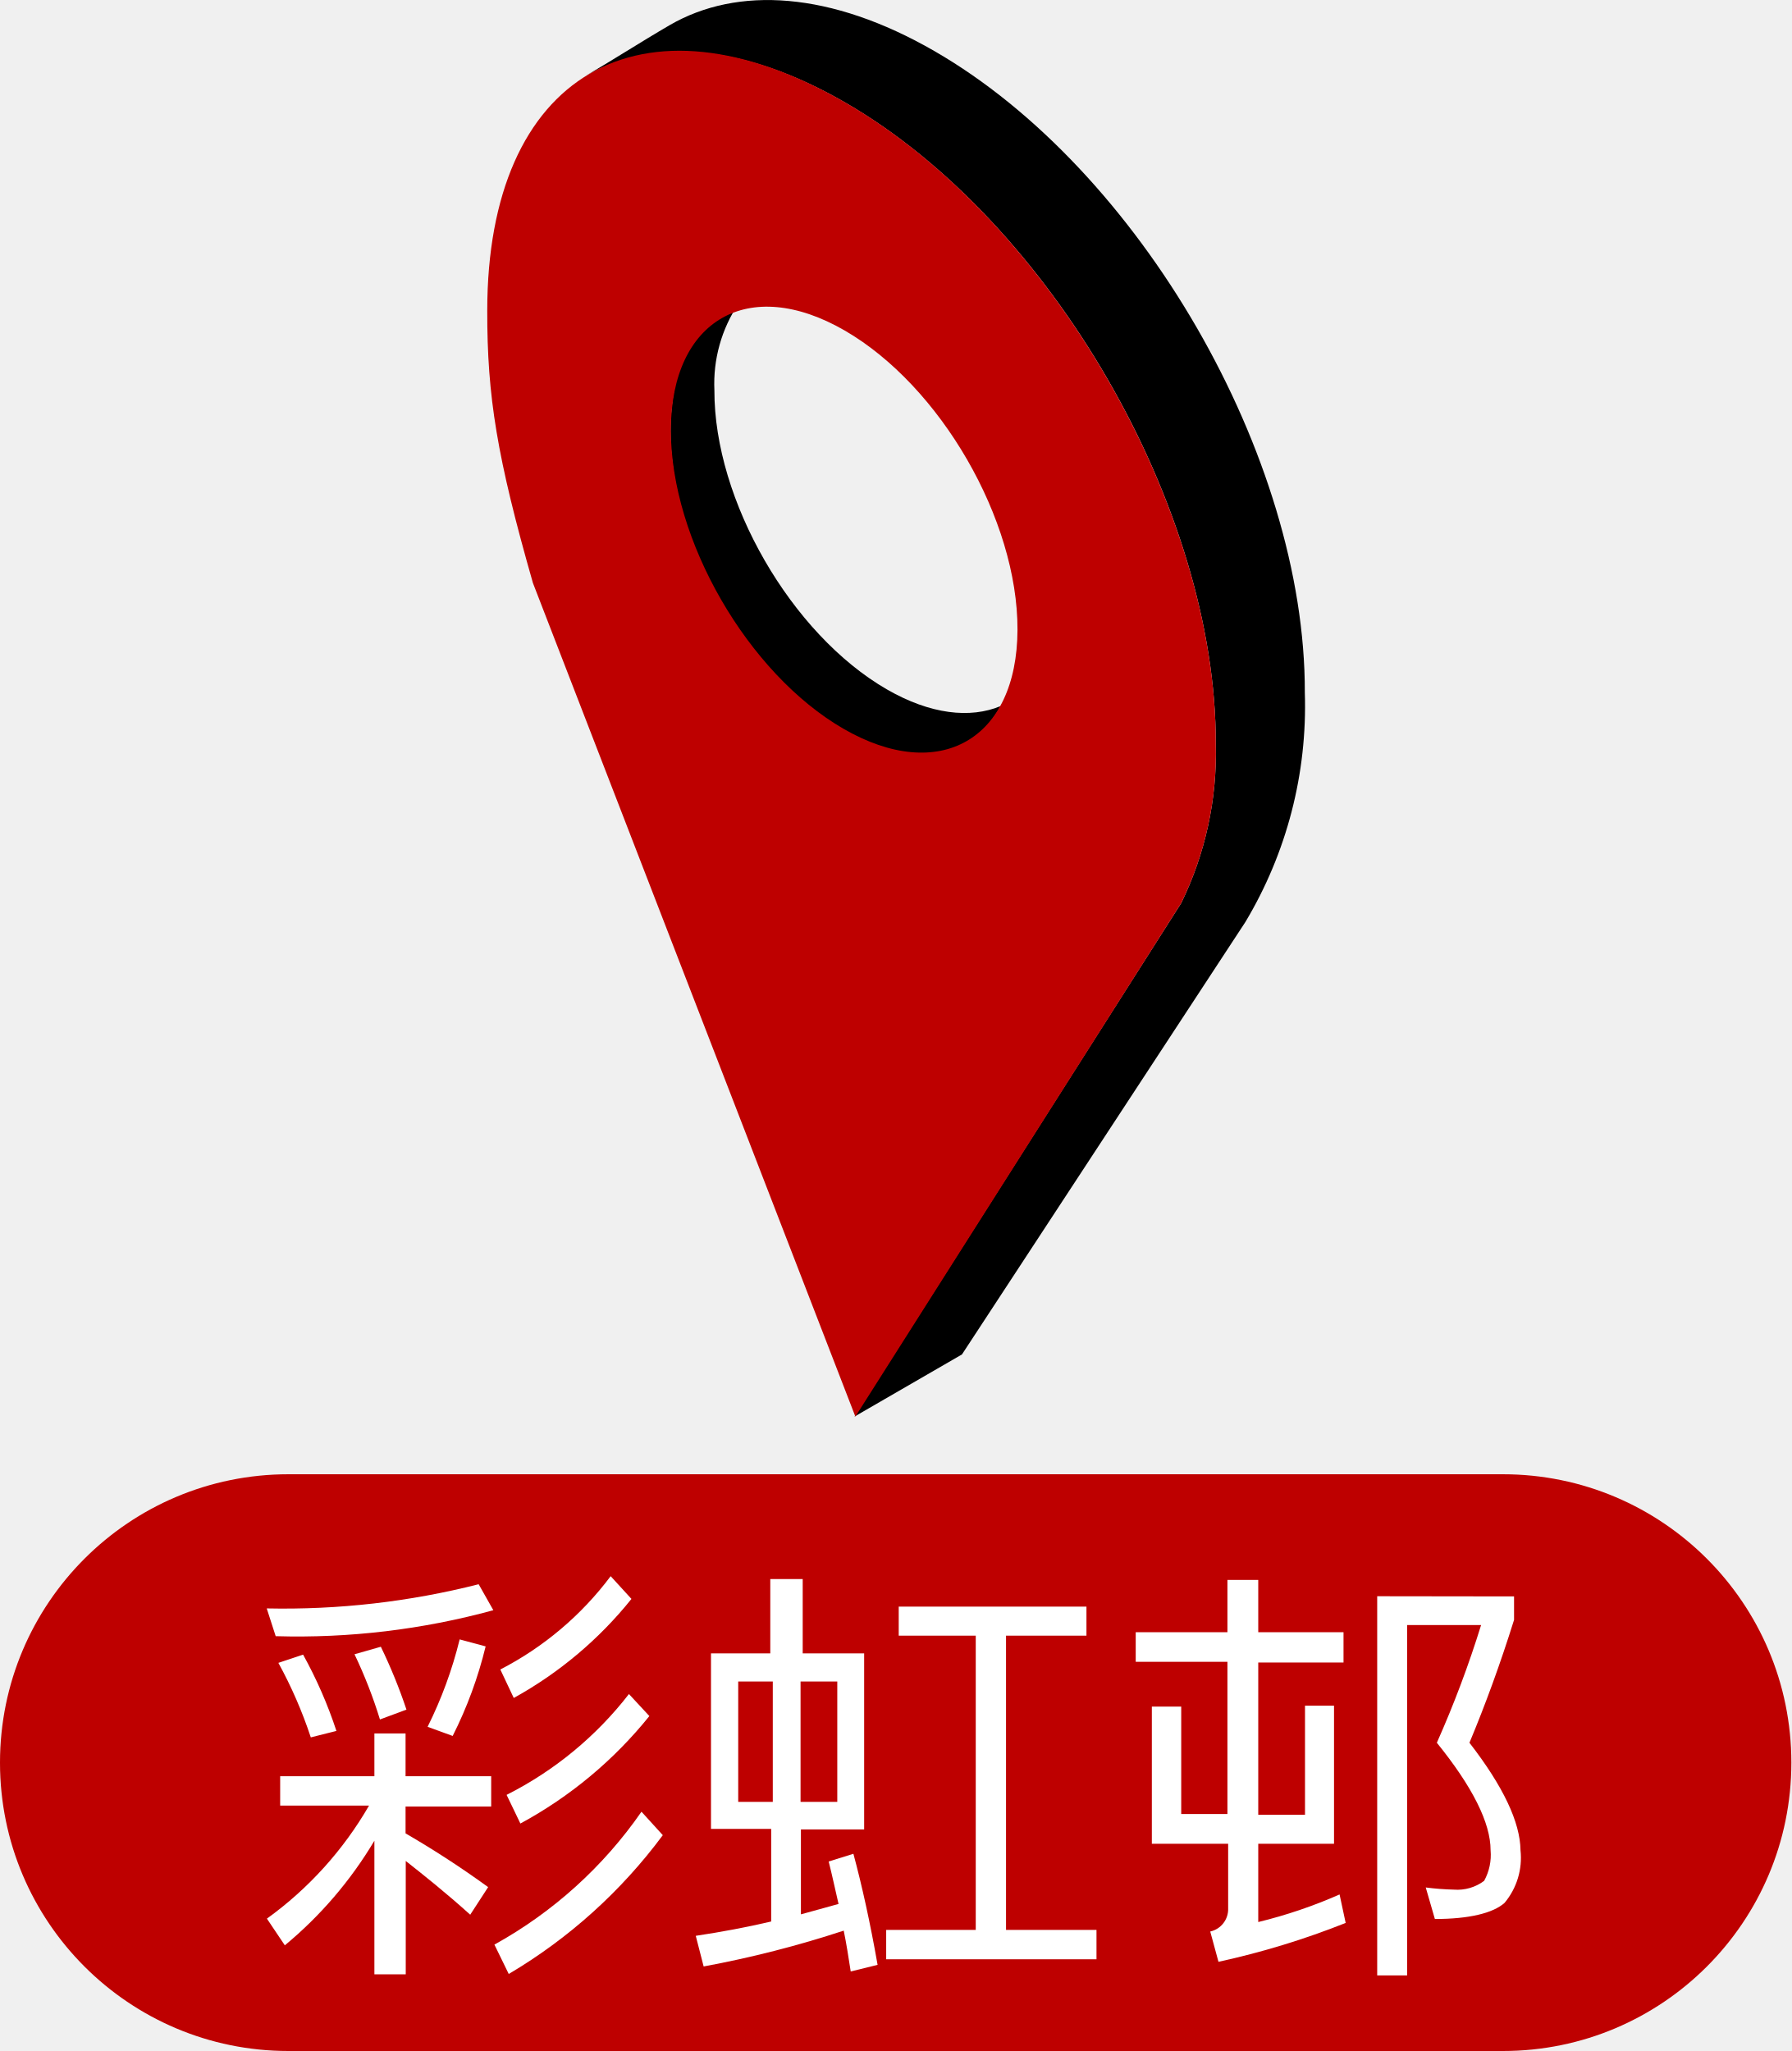
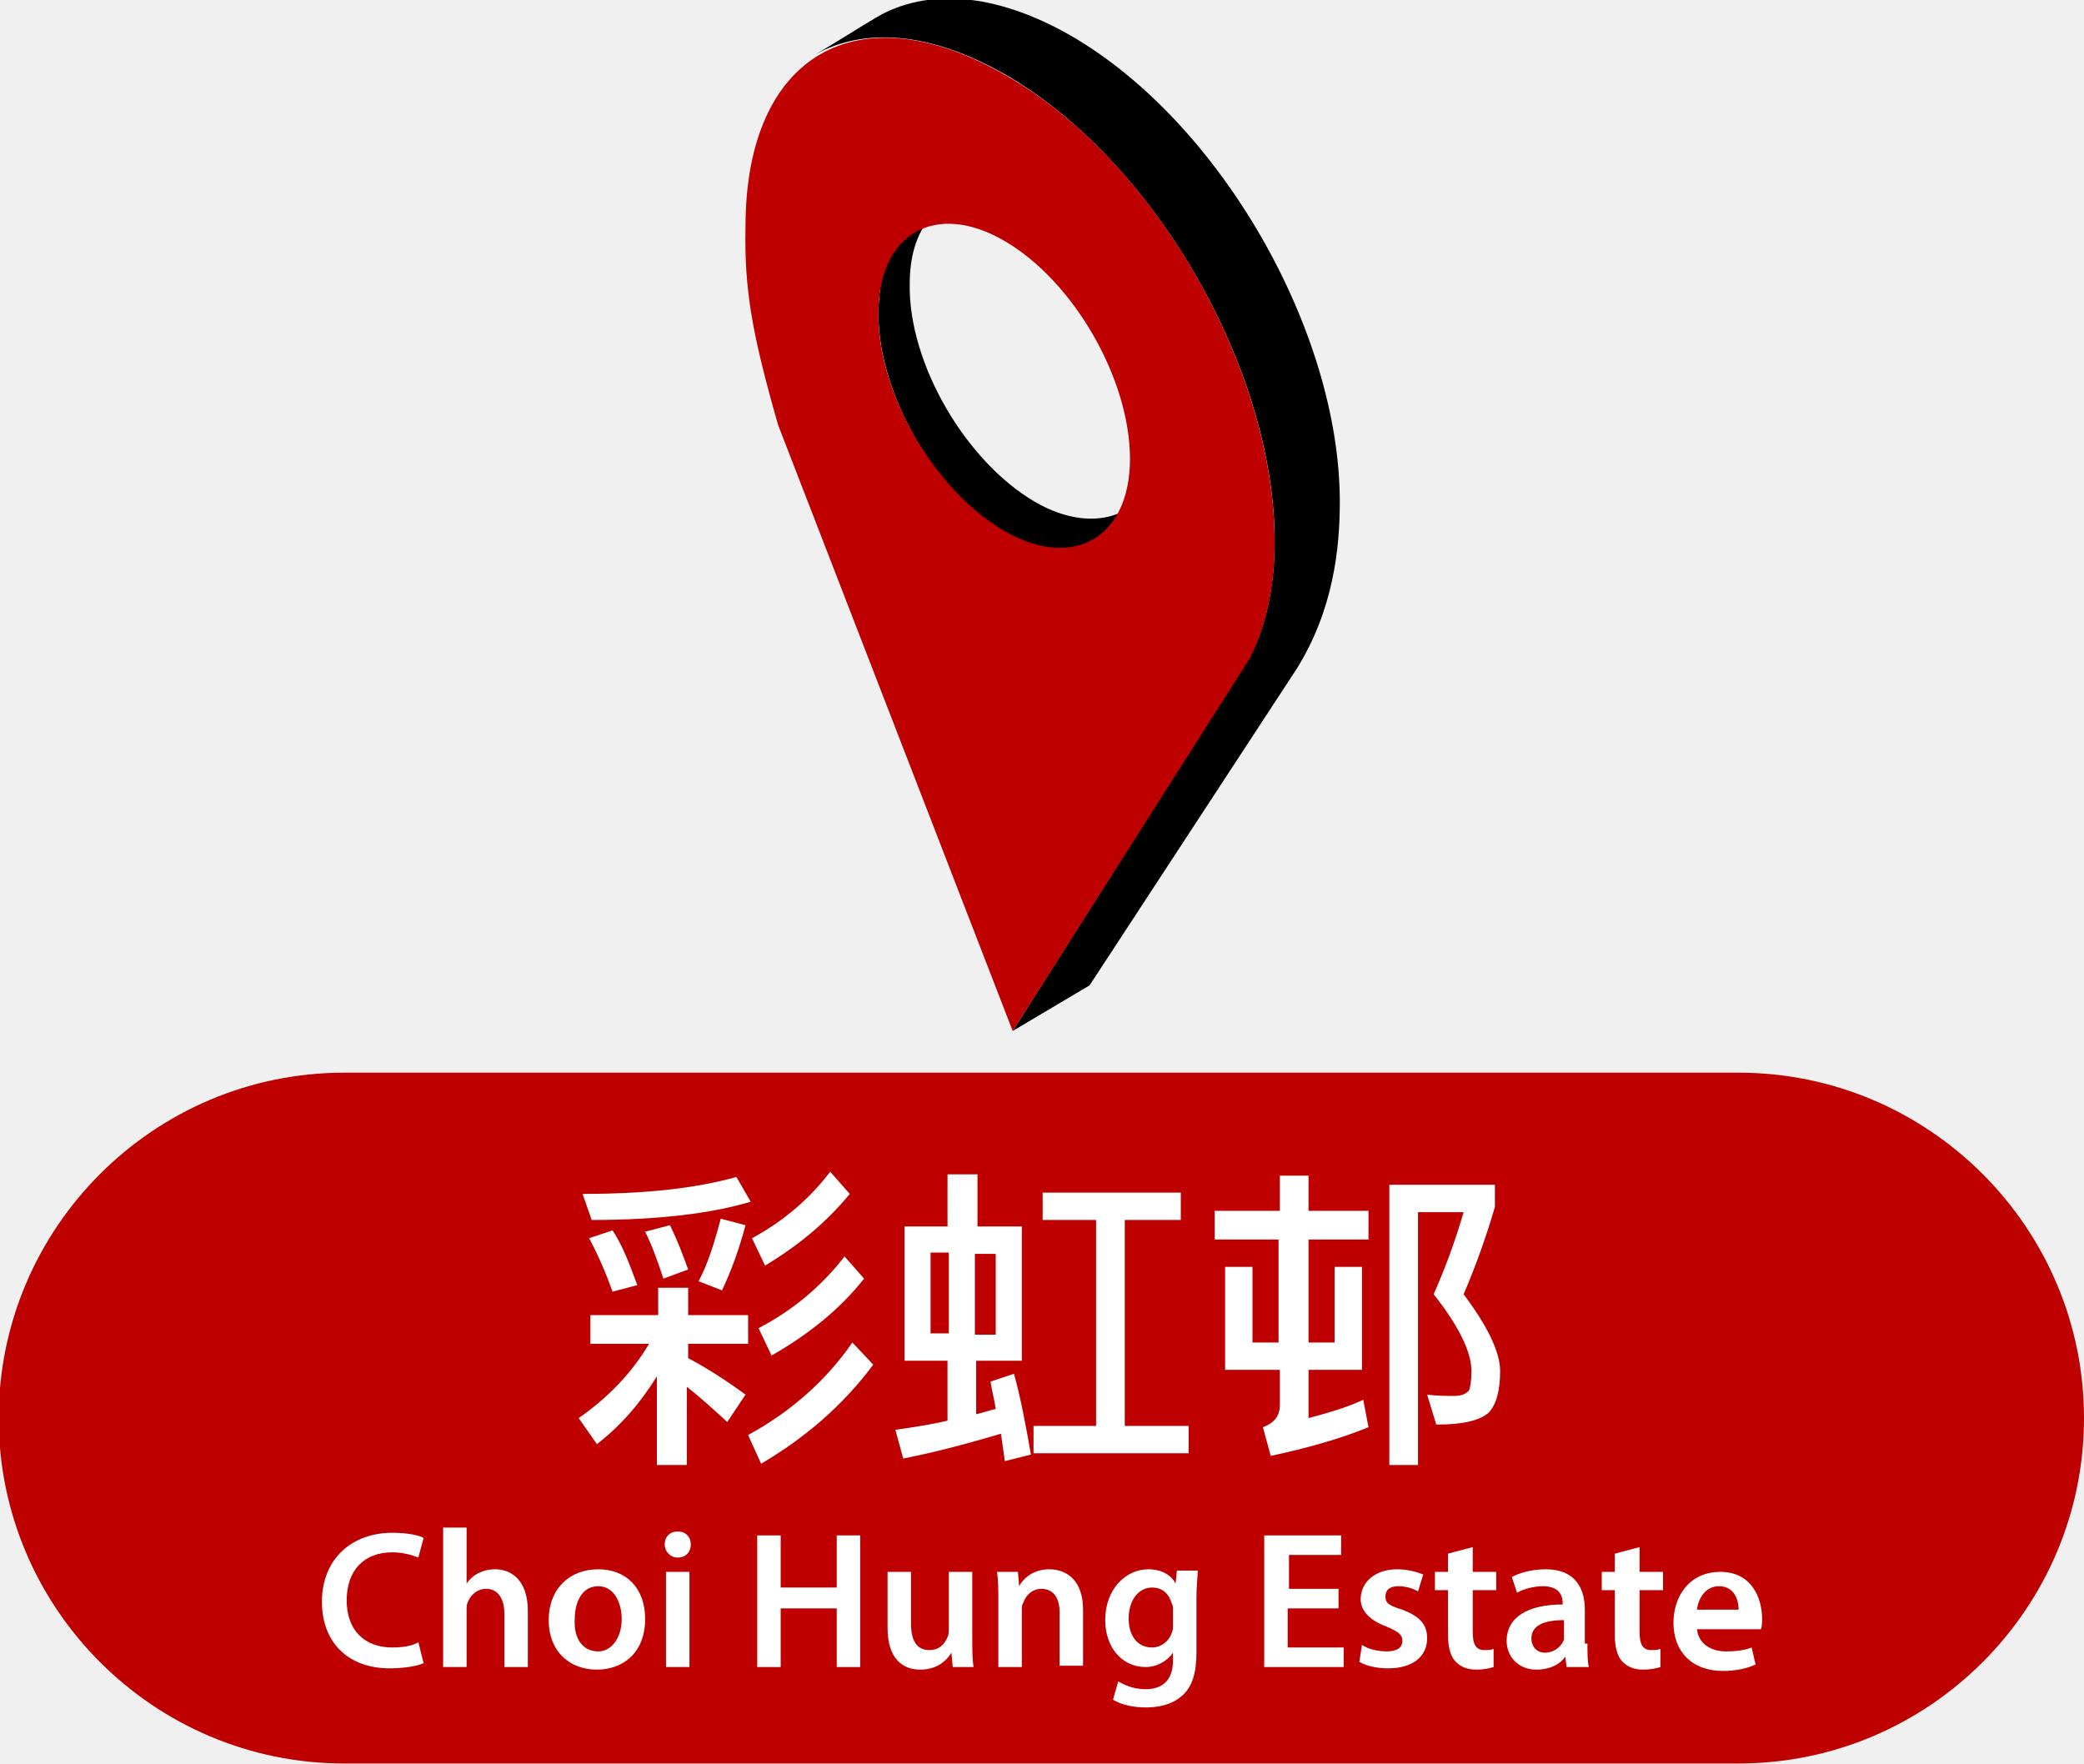
- <svg xmlns="http://www.w3.org/2000/svg" width="100" height="114.51" viewBox="0 0 100 114.51">
-   <g id="Layer_2" data-name="Layer 2">
-     <g id="Pointer">
-       <g>
-         <rect y="82.31" width="100" height="32.2" rx="16.1" style="fill: #be0000" />
-         <g>
-           <path d="M20.9,99.17V96.78h1.74v2.39h4.78v1.69H22.64v1.5a53.6,53.6,0,0,1,4.61,3l-1,1.54c-1.4-1.26-2.61-2.22-3.6-3v6.33H20.9v-7.46a22.57,22.57,0,0,1-5,5.84l-1-1.49a20.28,20.28,0,0,0,5.7-6.31H15.64V99.17Zm6.64-9.27a41.42,41.42,0,0,1-12.15,1.45l-.5-1.55a44.21,44.21,0,0,0,11.83-1.35Zm-8.76,6.74L17.35,97a24.91,24.91,0,0,0-1.81-4.16l1.38-.46A24.79,24.79,0,0,1,18.78,96.64Zm3.91-1.19L21.21,96a26.38,26.38,0,0,0-1.42-3.64l1.47-.42A29.42,29.42,0,0,1,22.69,95.45Zm4.42-3.53a23.26,23.26,0,0,1-1.84,5l-1.4-.51a23.48,23.48,0,0,0,1.79-4.88ZM37,102.46a29.22,29.22,0,0,1-8.6,7.75l-.8-1.64a24.28,24.28,0,0,0,8.21-7.42ZM35.25,89.27a22.13,22.13,0,0,1-6.57,5.53l-.75-1.59A18,18,0,0,0,34.09,88Zm1,6.54a23.71,23.71,0,0,1-7.2,6l-.77-1.6a20.06,20.06,0,0,0,6.83-5.63Z" style="fill: #fff" />
-           <path d="M44.81,88.16v4.15h3.43v9.83H44.71v4.74l2.1-.58c-.19-.82-.36-1.62-.55-2.37l1.38-.43c.48,1.78.94,3.86,1.35,6.2l-1.5.37c-.12-.78-.24-1.55-.39-2.28a60,60,0,0,1-7.82,2l-.44-1.71c1.45-.22,2.85-.48,4.21-.8v-5.17H39.69V92.31H43V88.16Zm-3.6,5.72v6.72h1.93V93.88Zm5.53,6.72V93.88H44.69v6.72Zm3.43-9.28V89.7H60.65v1.62H56.16v16.43h5.05v1.64H49.47v-1.64h5V91.32Z" style="fill: #fff" />
-           <path d="M68.52,91.13V88.21h1.72v2.92H75v1.69H70.24v8.5h2.61V95.23h1.62v7.71H70.24v4.37a27.16,27.16,0,0,0,4.54-1.54l.34,1.59a45.26,45.26,0,0,1-7.1,2.17l-.46-1.69a1.28,1.28,0,0,0,1-1.3v-3.6H64.3V95.28h1.64v6h2.58v-8.5H63.4V91.13Zm16-2v1.31c-.77,2.46-1.6,4.73-2.49,6.86,1.89,2.44,2.83,4.44,2.85,6a3.92,3.92,0,0,1-.89,2.94c-.65.58-2,.9-3.89.9l-.51-1.76a15,15,0,0,0,1.57.12,2.49,2.49,0,0,0,1.69-.49,3,3,0,0,0,.36-1.71c0-1.52-1-3.53-3-6a59.41,59.41,0,0,0,2.47-6.57H78.55v19.56H76.88V89.12Z" style="fill: #fff" />
-         </g>
-         <g>
-           <path d="M49.51,38.49c-5.34-3.08-9.65-10.56-9.63-16.7a8.06,8.06,0,0,1,1.36-4.86c-2.36.72-3.8,3.36-3.81,7.17,0,6.14,4.3,13.62,9.64,16.7,3.89,2.25,7.25,1.53,8.79-1.38C54.16,40.13,51.94,39.89,49.51,38.49Z" />
-           <path d="M47.19,5.73C41.42,2.4,36.38,2.09,32.61,4.28c1.58-.91,3.13-1.92,4.78-2.88,3.78-2.19,9-1.88,14.77,1.45C63.62,9.46,72.88,25.5,72.84,38.67a23.45,23.45,0,0,1-3.32,12.81L53.7,75.62l-6,3.47L65.94,50.42a19.06,19.06,0,0,0,1.93-8.87C67.91,28.39,58.65,12.35,47.19,5.73Z" />
-         </g>
-         <path d="M67.87,41.55a19.06,19.06,0,0,1-1.93,8.87L47.75,79.09l-18-46.54c-2-7-2.56-10.41-2.55-15.21,0-13.17,8.57-18.22,20-11.61S67.91,28.39,67.87,41.55Zm-20.78-.86c5.35,3.09,9.69.61,9.71-5.53s-4.3-13.62-9.65-16.71-9.68-.6-9.7,5.54,4.3,13.62,9.64,16.7h0" style="fill: #be0000" />
-       </g>
-     </g>
+ <svg xmlns="http://www.w3.org/2000/svg" version="1.1" id="Layer_1" x="0px" y="0px" width="159.9px" height="135.3px" viewBox="0 0 159.9 135.3" style="enable-background:new 0 0 159.9 135.3;" xml:space="preserve">
+   <path style="fill:#BE0000;" d="M133.4,135.3h-107c-14.6,0-26.5-11.9-26.5-26.5v0c0-14.6,11.9-26.5,26.5-26.5h107  c14.6,0,26.5,11.9,26.5,26.5v0C159.9,123.4,148,135.3,133.4,135.3z" />
+   <g>
+     <path style="fill:#FFFFFF;" d="M50.5,100.9v-2.1h2.3v2.1h4.6v2.2h-4.6v1.1c1.5,0.8,2.9,1.7,4.4,2.8l-1.4,2.1   c-1.2-1.1-2.2-2-3.1-2.7v6h-2.3v-6.8c-1.3,2.1-2.8,3.8-4.6,5.2l-1.4-2c2.3-1.6,4.1-3.5,5.4-5.7h-4.5v-2.2H50.5z M57.6,92.2   c-3,0.9-7.1,1.4-12.2,1.4l-0.7-2c4.7,0,8.6-0.4,11.8-1.3L57.6,92.2z M48.9,98.6L47,99.1c-0.5-1.4-1.1-2.8-1.8-4.1l1.8-0.6   C47.8,95.6,48.3,97,48.9,98.6z M52.8,97.4l-1.9,0.7c-0.4-1.2-0.8-2.4-1.4-3.6l1.9-0.5C52,95.2,52.4,96.3,52.8,97.4z M57.2,94   c-0.5,1.9-1.1,3.5-1.8,5l-1.8-0.7c0.7-1.3,1.2-2.9,1.7-4.8L57.2,94z M67,104.7c-2.3,3.1-5.2,5.6-8.6,7.6l-1-2.2   c3.3-1.8,6-4.2,8-7.1L67,104.7z M65.2,91.6c-1.8,2.2-4,4-6.5,5.5l-1-2.1c2.4-1.3,4.4-3,6-5.1L65.2,91.6z M66.3,98.1   c-1.9,2.4-4.3,4.3-7.1,5.9l-1-2.1c2.7-1.4,4.9-3.3,6.6-5.5L66.3,98.1z" />
+     <path style="fill:#FFFFFF;" d="M75,90.1v4h3.4v10.3h-3.5v4.1c0.5-0.1,1-0.3,1.5-0.4c-0.1-0.7-0.3-1.4-0.4-2.1l1.8-0.6   c0.5,1.8,0.9,3.9,1.3,6.2l-2,0.5c-0.1-0.7-0.2-1.4-0.3-2.1c-2.4,0.7-4.9,1.4-7.5,1.9l-0.6-2.2c1.4-0.2,2.7-0.4,4-0.7v-4.6h-3.3   V94.1h3.3v-4H75z M71.4,96.1v6.2h1.4v-6.2H71.4z M76.4,102.4v-6.2h-1.6v6.2H76.4z M80,93.6v-2.1h10.6v2.1h-4.3v15.8h4.9v2.1H79.3   v-2.1h4.8V93.6H80z" />
+     <path style="fill:#FFFFFF;" d="M98.2,92.9v-2.7h2.2v2.7h4.6v2.2h-4.6v7.9h2v-5.8h2.1v7.9h-4.1v3.7c1.5-0.4,2.9-0.8,4.2-1.4l0.4,2.1   c-2.2,0.9-4.7,1.6-7.5,2.2l-0.6-2.2c0.8-0.3,1.3-0.8,1.3-1.7v-2.7H94v-7.9h2.1v5.8h2v-7.9h-4.9v-2.2H98.2z M114.7,90.9v1.7   c-0.7,2.4-1.5,4.6-2.4,6.7c1.8,2.4,2.8,4.4,2.8,5.9c0,1.5-0.3,2.6-0.9,3.2c-0.7,0.6-2,0.9-4,0.9l-0.7-2.3c0.8,0.1,1.5,0.1,2.1,0.1   c0.6,0,0.9-0.2,1.1-0.4c0.1-0.2,0.2-0.7,0.2-1.5c0-1.5-1-3.5-2.9-5.9c0.8-1.8,1.6-3.9,2.3-6.3h-3.5v19.4h-2.2V90.9H114.7z" />
+     <path style="fill:#FFFFFF;" d="M32.5,127.6c-0.4,0.2-1.4,0.4-2.6,0.4c-3.2,0-5.2-2-5.2-5.1c0-3.3,2.3-5.3,5.4-5.3   c1.2,0,2.1,0.2,2.4,0.4l-0.4,1.5c-0.5-0.2-1.2-0.4-2-0.4c-2.1,0-3.5,1.3-3.5,3.7c0,2.2,1.3,3.6,3.5,3.6c0.7,0,1.5-0.1,2-0.4   L32.5,127.6z" />
+     <path style="fill:#FFFFFF;" d="M34,117.2h1.8v4.3h0c0.2-0.3,0.5-0.6,0.9-0.8c0.4-0.2,0.8-0.3,1.3-0.3c1.2,0,2.5,0.8,2.5,3.2v4.3   h-1.8v-4.1c0-1-0.4-1.9-1.4-1.9c-0.7,0-1.2,0.5-1.4,1c-0.1,0.2-0.1,0.4-0.1,0.6v4.4H34V117.2z" />
+     <path style="fill:#FFFFFF;" d="M45.8,128.1c-2.1,0-3.7-1.4-3.7-3.8c0-2.4,1.6-3.9,3.8-3.9c2.2,0,3.6,1.5,3.6,3.8   C49.5,126.9,47.7,128.1,45.8,128.1L45.8,128.1z M45.9,126.7c1,0,1.8-1,1.8-2.5c0-1.1-0.5-2.5-1.8-2.5c-1.3,0-1.8,1.3-1.8,2.5   C44,125.7,44.7,126.7,45.9,126.7L45.9,126.7z" />
+     <path style="fill:#FFFFFF;" d="M52,119.5c-0.6,0-1-0.5-1-1c0-0.6,0.4-1,1-1c0.6,0,1,0.4,1,1C53,119.1,52.6,119.5,52,119.5L52,119.5   z M51.1,127.9v-7.3h1.8v7.3H51.1z" />
+     <path style="fill:#FFFFFF;" d="M59.9,117.8v4h4.3v-4H66v10.1h-1.8v-4.5h-4.3v4.5h-1.8v-10.1H59.9z" />
+     <path style="fill:#FFFFFF;" d="M74.6,125.7c0,0.9,0,1.6,0.1,2.2h-1.6l-0.1-1.1h0c-0.3,0.5-1,1.3-2.4,1.3c-1.3,0-2.5-0.8-2.5-3.2   v-4.3h1.8v4c0,1.2,0.4,2,1.4,2c0.8,0,1.2-0.5,1.4-1c0.1-0.2,0.1-0.4,0.1-0.6v-4.4h1.8V125.7z" />
+     <path style="fill:#FFFFFF;" d="M76.6,122.8c0-0.8,0-1.5-0.1-2.2h1.6l0.1,1.1h0c0.3-0.6,1.1-1.3,2.3-1.3c1.3,0,2.6,0.8,2.6,3.1v4.3   h-1.8v-4.1c0-1-0.4-1.8-1.4-1.8c-0.7,0-1.2,0.5-1.4,1.1c-0.1,0.1-0.1,0.4-0.1,0.6v4.3h-1.8V122.8z" />
+     <path style="fill:#FFFFFF;" d="M91.8,126.8c0,1.5-0.3,2.6-1.1,3.3c-0.8,0.7-1.8,0.9-2.8,0.9c-0.9,0-1.9-0.2-2.5-0.6l0.4-1.4   c0.5,0.3,1.2,0.6,2.1,0.6c1.2,0,2.1-0.6,2.1-2.2v-0.6h0c-0.4,0.6-1.2,1.1-2.1,1.1c-1.8,0-3.1-1.5-3.1-3.6c0-2.4,1.6-3.9,3.3-3.9   c1.1,0,1.8,0.5,2.1,1.1h0l0.1-1h1.6c0,0.5-0.1,1.1-0.1,2.1V126.8z M90,123.5c0-0.2,0-0.3-0.1-0.5c-0.2-0.7-0.7-1.2-1.5-1.2   c-1,0-1.8,0.9-1.8,2.4c0,1.2,0.6,2.2,1.8,2.2c0.7,0,1.3-0.5,1.5-1.1c0.1-0.2,0.1-0.4,0.1-0.6V123.5z" />
+     <path style="fill:#FFFFFF;" d="M102.6,123.4h-3.8v3h4.3v1.5H97v-10.1h5.9v1.5h-4v2.6h3.8V123.4z" />
+     <path style="fill:#FFFFFF;" d="M104.5,126.2c0.4,0.3,1.2,0.5,1.9,0.5c0.8,0,1.2-0.3,1.2-0.8c0-0.5-0.3-0.7-1.2-1.1   c-1.4-0.5-2-1.3-2-2.1c0-1.3,1.1-2.3,2.8-2.3c0.8,0,1.5,0.2,2,0.4l-0.4,1.3c-0.3-0.2-0.9-0.4-1.5-0.4c-0.7,0-1,0.3-1,0.8   c0,0.5,0.3,0.7,1.3,1c1.3,0.5,1.9,1.1,1.9,2.2c0,1.3-1,2.3-3,2.3c-0.9,0-1.7-0.2-2.2-0.5L104.5,126.2z" />
+     <path style="fill:#FFFFFF;" d="M113,118.7v1.9h1.8v1.4H113v3.2c0,0.9,0.2,1.4,0.9,1.4c0.3,0,0.5,0,0.7-0.1l0,1.4   c-0.3,0.1-0.8,0.2-1.3,0.2c-0.7,0-1.2-0.2-1.6-0.6c-0.4-0.4-0.6-1.1-0.6-2.1V122h-1v-1.4h1v-1.4L113,118.7z" />
+     <path style="fill:#FFFFFF;" d="M121.8,126.1c0,0.7,0,1.3,0.1,1.8h-1.7l-0.1-0.8h0c-0.4,0.6-1.2,1-2.2,1c-1.5,0-2.3-1.1-2.3-2.2   c0-1.8,1.6-2.8,4.3-2.8V123c0-0.5-0.2-1.3-1.5-1.3c-0.7,0-1.5,0.2-2,0.5l-0.4-1.2c0.5-0.3,1.5-0.6,2.6-0.6c2.3,0,3,1.5,3,3.1V126.1   z M120,124.3c-1.3,0-2.5,0.3-2.5,1.4c0,0.7,0.5,1.1,1,1.1c0.8,0,1.3-0.5,1.5-1c0-0.1,0-0.3,0-0.4V124.3z" />
+     <path style="fill:#FFFFFF;" d="M125.8,118.7v1.9h1.8v1.4h-1.8v3.2c0,0.9,0.2,1.4,0.9,1.4c0.3,0,0.5,0,0.7-0.1l0,1.4   c-0.3,0.1-0.8,0.2-1.3,0.2c-0.7,0-1.2-0.2-1.6-0.6c-0.4-0.4-0.6-1.1-0.6-2.1V122h-1v-1.4h1v-1.4L125.8,118.7z" />
+     <path style="fill:#FFFFFF;" d="M130.2,124.8c0,1.3,1.1,1.9,2.2,1.9c0.9,0,1.5-0.1,2-0.3l0.3,1.3c-0.6,0.3-1.5,0.5-2.5,0.5   c-2.4,0-3.8-1.5-3.8-3.7c0-2,1.2-3.9,3.6-3.9c2.4,0,3.2,2,3.2,3.6c0,0.3,0,0.6-0.1,0.8H130.2z M133.4,123.5c0-0.7-0.3-1.8-1.5-1.8   c-1.1,0-1.6,1-1.7,1.8H133.4z" />
  </g>
+   <g>
+     <path d="M79.4,38.5c-5.3-3.1-9.7-10.6-9.6-16.7c0-2.1,0.5-3.7,1.4-4.9c-2.4,0.7-3.8,3.4-3.8,7.2c0,6.1,4.3,13.6,9.6,16.7   c3.9,2.2,7.2,1.5,8.8-1.4C84.1,40.1,81.8,39.9,79.4,38.5z" />
+     <path d="M77.1,5.7c-5.8-3.3-10.8-3.6-14.6-1.5c1.6-0.9,3.1-1.9,4.8-2.9c3.8-2.2,9-1.9,14.8,1.4c11.5,6.6,20.7,22.7,20.7,35.8   c0,3.6-0.5,8.3-3.3,12.8L83.6,75.6l-5.9,3.5l18.2-28.7c1.2-2.3,1.9-5.3,1.9-8.9C97.8,28.4,88.6,12.3,77.1,5.7z" />
+   </g>
+   <path style="fill:#BE0000;" d="M97.8,41.6c0,3.6-0.7,6.5-1.9,8.9L77.7,79.1l-18-46.5c-2-7-2.6-10.4-2.5-15.2  c0-13.2,8.6-18.2,20-11.6C88.6,12.3,97.8,28.4,97.8,41.6z M77,40.7c5.3,3.1,9.7,0.6,9.7-5.5c0-6.1-4.3-13.6-9.6-16.7  c-5.3-3.1-9.7-0.6-9.7,5.5C67.3,30.1,71.7,37.6,77,40.7L77,40.7" />
</svg>
